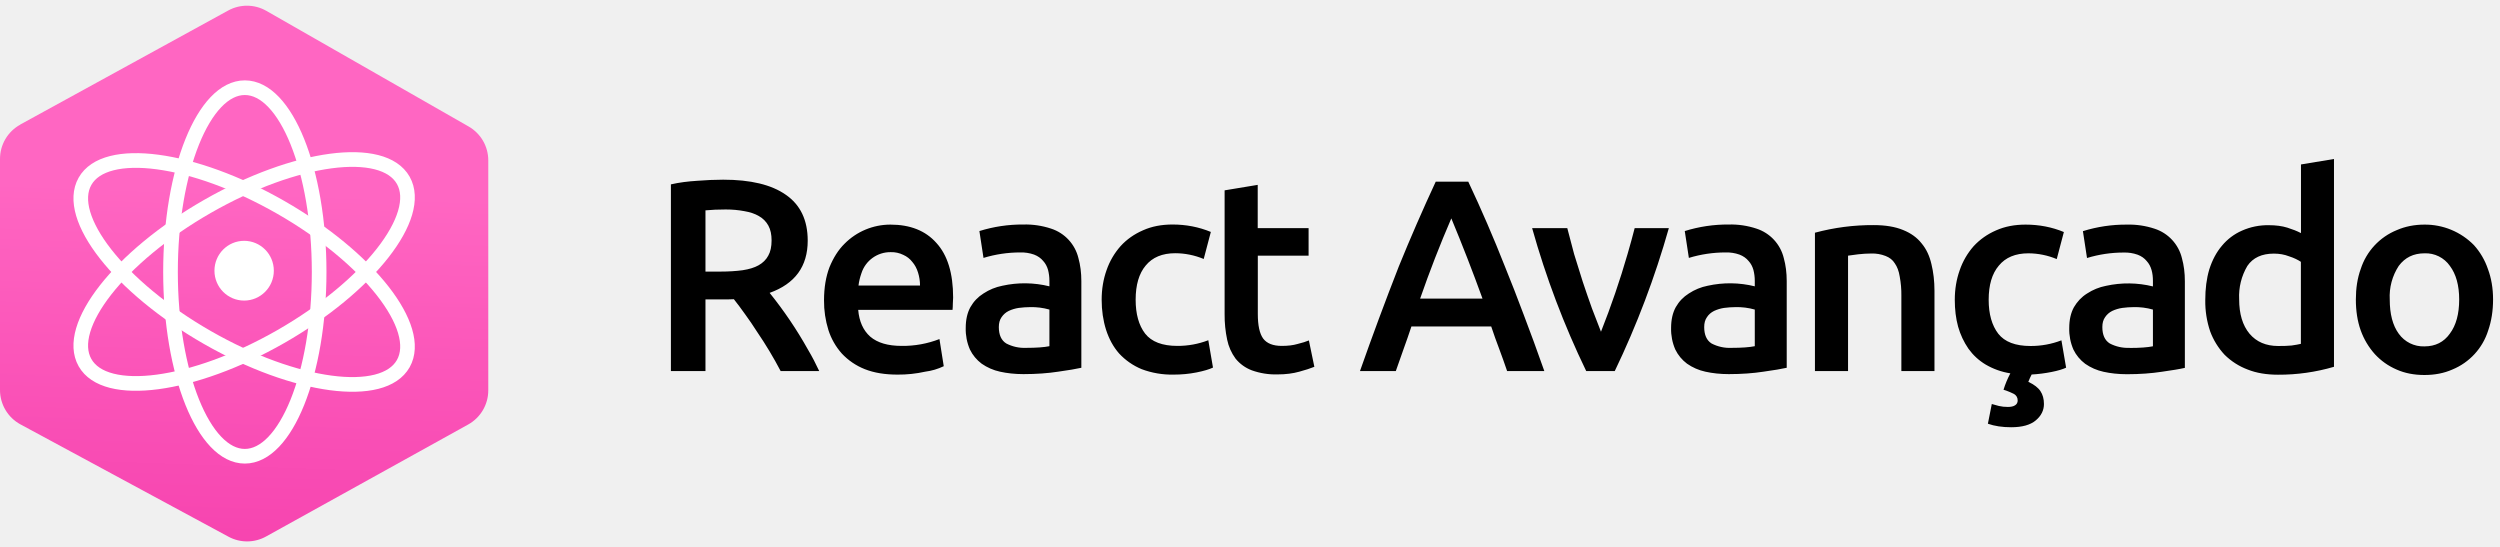
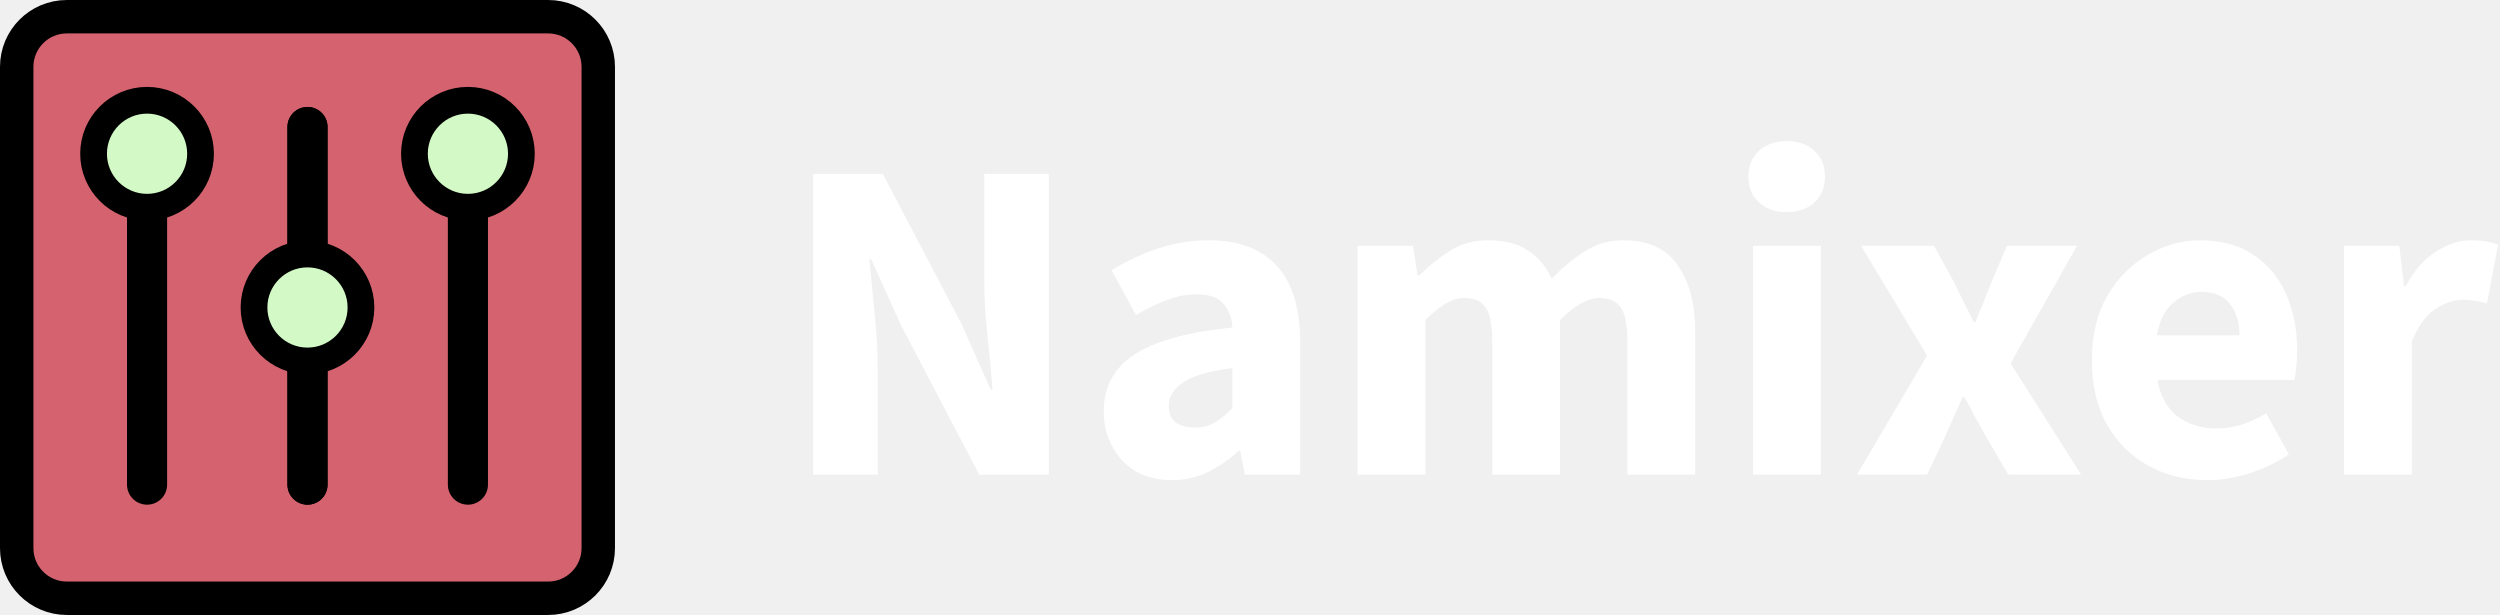
- <svg xmlns="http://www.w3.org/2000/svg" fill="none" viewBox="0 0 256 56">
-   <path d="M2.08 12.75L23.36 1.08a4 4 0 013.91.03L48 12.96A4 4 0 0150 16.43v23.54a4 4 0 01-2.06 3.5l-20.7 11.47a4 4 0 01-3.84.02L2.1 43.46A4 4 0 010 39.94V16.26a4 4 0 012.08-3.5z" fill="url(#paint0_linear)" />
-   <ellipse rx="7.65" ry="18.78" transform="matrix(-.49197 .87061 .8678 .49693 25 27.9)" stroke="#fff" stroke-width="1.5" />
-   <ellipse rx="7.65" ry="18.78" transform="matrix(-.49197 -.87061 .8678 -.49693 25 27.8)" stroke="#fff" stroke-width="1.5" />
-   <ellipse cx="25.07" cy="27.85" rx="7.61" ry="18.87" transform="rotate(180 25.07 27.85)" stroke="#fff" stroke-width="1.5" />
-   <ellipse cx="25.01" cy="27.73" rx="3.06" ry="3.04" transform="rotate(-90 25 27.73)" fill="#fff" />
-   <path d="M74.06 18.4c2.8 0 4.93.51 6.4 1.54 1.5 1.03 2.25 2.6 2.25 4.7 0 2.64-1.3 4.42-3.9 5.35a41.65 41.65 0 013.92 5.8c.44.74.82 1.48 1.16 2.21h-3.95a40.42 40.42 0 00-2.4-4c-.42-.66-.83-1.26-1.24-1.82-.41-.58-.8-1.1-1.15-1.54l-.67.02h-2.24V38H68.7V18.88c.86-.2 1.77-.31 2.74-.37a34.3 34.3 0 012.6-.11zm.25 3.05c-.75 0-1.44.03-2.07.09v6.27h1.54c.86 0 1.61-.05 2.27-.14.65-.1 1.19-.26 1.62-.5.45-.25.78-.58 1-.99.23-.4.34-.93.34-1.56 0-.6-.1-1.1-.33-1.52a2.47 2.47 0 00-.98-.98c-.41-.24-.9-.4-1.49-.5-.58-.11-1.21-.17-1.9-.17zm10.07 9.3c0-1.29.19-2.42.56-3.39.4-.97.9-1.77 1.54-2.4a6.6 6.6 0 014.7-1.96c2.02 0 3.59.62 4.7 1.87 1.15 1.25 1.72 3.12 1.72 5.6l-.03.64c0 .23-.01.43-.03.62h-9.66c.1 1.17.5 2.09 1.23 2.74.75.64 1.82.95 3.22.95a10.35 10.35 0 003.87-.7l.44 2.78a6.26 6.26 0 01-1.9.56 12.6 12.6 0 01-2.83.3c-1.29 0-2.4-.18-3.36-.56a6.48 6.48 0 01-2.35-1.6 6.7 6.7 0 01-1.37-2.4 9.97 9.97 0 01-.45-3.05zm9.83-1.51c0-.47-.07-.9-.2-1.32-.13-.43-.33-.8-.59-1.1a2.37 2.37 0 00-.92-.72 2.73 2.73 0 00-1.29-.28 3.11 3.11 0 00-3 2.16c-.14.4-.25.83-.3 1.26h6.3zm10.87 6.38c1.05 0 1.84-.06 2.38-.17V31.7a6.63 6.63 0 00-1.99-.25c-.37 0-.75.03-1.15.08a3.7 3.7 0 00-1.03.31c-.3.15-.54.36-.73.64-.19.27-.28.6-.28 1.01 0 .8.25 1.36.76 1.68a4 4 0 002.04.45zm-.28-12.63a8.3 8.3 0 012.83.42 4.21 4.21 0 012.8 3.02c.2.72.3 1.5.3 2.36v8.87c-.52.12-1.31.25-2.37.4-1.05.16-2.23.25-3.56.25-.88 0-1.68-.09-2.4-.25a5.2 5.2 0 01-1.88-.82 4 4 0 01-1.2-1.45 5.2 5.2 0 01-.43-2.21c0-.84.16-1.55.48-2.13.33-.58.78-1.05 1.34-1.4a5.4 5.4 0 011.93-.79 10.55 10.55 0 014.82.06v-.56c0-.4-.05-.77-.14-1.12-.1-.35-.26-.66-.5-.92-.23-.28-.54-.5-.93-.65a3.89 3.89 0 00-1.43-.22 12.8 12.8 0 00-3.75.56l-.42-2.75a14.7 14.7 0 014.5-.67zm8.01 7.7c0-1.08.17-2.09.5-3.02a7.3 7.3 0 011.44-2.47c.63-.69 1.4-1.23 2.3-1.62.89-.4 1.9-.59 3.02-.59 1.38 0 2.68.25 3.92.76l-.73 2.77a7.6 7.6 0 00-2.92-.59c-1.32 0-2.33.42-3.02 1.26-.69.82-1.03 1.99-1.03 3.5 0 1.46.32 2.62.97 3.47.66.84 1.76 1.26 3.3 1.26a8.7 8.7 0 003.17-.58l.48 2.8c-.38.18-.94.35-1.7.5-.76.15-1.53.22-2.33.22a8.79 8.79 0 01-3.28-.56 6.58 6.58 0 01-2.3-1.6c-.6-.68-1.04-1.5-1.34-2.43-.3-.95-.45-1.98-.45-3.08zm12.6-11.2l3.38-.56v4.43H134v2.82h-5.2v5.97c0 1.17.18 2.01.55 2.52.38.5 1.01.75 1.9.75.62 0 1.16-.06 1.63-.2.49-.12.87-.24 1.15-.36l.56 2.7c-.4.16-.9.33-1.54.5-.64.18-1.38.28-2.24.28a7.2 7.2 0 01-2.63-.42 3.92 3.92 0 01-1.66-1.2 4.94 4.94 0 01-.86-1.94 12.2 12.2 0 01-.26-2.6V19.49zM154.33 38c-.26-.77-.53-1.52-.81-2.27-.28-.74-.56-1.51-.82-2.3h-8.17a83.8 83.8 0 01-.81 2.33l-.79 2.24h-3.67a333.28 333.28 0 013.98-10.72 195.8 195.8 0 013.78-8.68h3.33a144.25 144.25 0 013.75 8.68c.64 1.56 1.28 3.23 1.94 4.98.67 1.75 1.37 3.67 2.1 5.74h-3.81zm-5.71-15.65a120.1 120.1 0 00-3.2 8.23h6.39a187.52 187.52 0 00-3.2-8.23zM162.43 38a88.45 88.45 0 01-5.54-14.64h3.6l.7 2.66.88 2.82c.31.94.63 1.85.95 2.75l.92 2.38a87.54 87.54 0 002.72-7.95c.28-.96.52-1.84.73-2.66h3.5A91.1 91.1 0 01165.35 38h-2.92zm14.88-2.38c1.04 0 1.84-.06 2.38-.17V31.7a6.63 6.63 0 00-1.99-.25c-.37 0-.75.03-1.15.08a3.7 3.7 0 00-1.03.31c-.3.15-.55.36-.73.64-.19.27-.28.6-.28 1.01 0 .8.25 1.36.75 1.68a4 4 0 002.05.45zm-.28-12.63a8.3 8.3 0 012.83.42 4.21 4.21 0 012.8 3.02c.2.72.3 1.5.3 2.36v8.87c-.52.12-1.31.25-2.38.4-1.04.16-2.23.25-3.55.25-.88 0-1.68-.09-2.4-.25a5.2 5.2 0 01-1.88-.82 4 4 0 01-1.2-1.45 5.2 5.2 0 01-.43-2.21c0-.84.16-1.55.48-2.13.33-.58.78-1.05 1.34-1.4a5.4 5.4 0 011.93-.79 10.55 10.55 0 014.82.06v-.56c0-.4-.05-.77-.14-1.12-.1-.35-.26-.66-.5-.92-.23-.28-.54-.5-.93-.65a3.89 3.89 0 00-1.43-.22 12.8 12.8 0 00-3.75.56l-.42-2.75a14.7 14.7 0 014.5-.67zm8.82.84a22.64 22.64 0 016.02-.78c1.2 0 2.2.17 3 .5.8.32 1.44.78 1.9 1.37.49.58.82 1.3 1.01 2.13.2.82.31 1.73.31 2.72V38h-3.39v-7.7a10 10 0 00-.17-1.99c-.09-.56-.26-1-.5-1.34-.22-.36-.54-.6-.95-.76a3.7 3.7 0 00-1.46-.25c-.43 0-.88.03-1.34.08l-1.04.14V38h-3.39V23.83zM207.7 39.1c.6.28 1.01.6 1.24.95.24.36.36.8.36 1.32 0 .65-.28 1.21-.84 1.68-.56.47-1.4.7-2.52.7-.9 0-1.7-.12-2.38-.36l.4-2.02.72.2c.3.07.6.1.92.1.32 0 .56-.05.73-.16a.55.55 0 00.28-.5c0-.3-.13-.53-.4-.68a7.14 7.14 0 00-.77-.33l-.28-.09a9.54 9.54 0 01.7-1.68 7.19 7.19 0 01-2.53-.9 5.87 5.87 0 01-1.76-1.62 7.66 7.66 0 01-1.06-2.26c-.23-.84-.34-1.76-.34-2.75 0-1.08.17-2.09.5-3.02a7.3 7.3 0 011.43-2.47c.64-.69 1.4-1.23 2.3-1.62.9-.4 1.9-.59 3.02-.59 1.38 0 2.7.25 3.92.76l-.73 2.77a7.6 7.6 0 00-2.9-.59c-1.33 0-2.34.42-3.03 1.26-.7.82-1.04 1.99-1.04 3.5 0 1.46.33 2.62.98 3.47.66.84 1.76 1.26 3.3 1.26a8.7 8.7 0 003.17-.58l.48 2.8c-.34.16-.83.31-1.49.44-.65.13-1.33.22-2.04.26a7.65 7.65 0 00-.34.75zm10.38-3.47c1.05 0 1.84-.06 2.38-.17V31.7a6.63 6.63 0 00-1.99-.25c-.37 0-.75.03-1.14.08a3.7 3.7 0 00-1.04.31c-.3.15-.54.36-.73.64-.19.27-.28.6-.28 1.01 0 .8.25 1.36.76 1.68a4 4 0 002.04.45zm-.28-12.63a8.3 8.3 0 012.83.42 4.21 4.21 0 012.8 3.02c.2.72.3 1.5.3 2.36v8.87c-.51.12-1.3.25-2.37.4-1.05.16-2.23.25-3.56.25-.88 0-1.68-.09-2.4-.25a5.2 5.2 0 01-1.88-.82 4 4 0 01-1.2-1.45 5.2 5.2 0 01-.43-2.21c0-.84.16-1.55.48-2.13.34-.58.78-1.05 1.34-1.4a5.4 5.4 0 011.94-.79 10.55 10.55 0 014.81.06v-.56c0-.4-.04-.77-.14-1.12-.1-.35-.26-.66-.5-.92-.23-.28-.53-.5-.93-.65a3.89 3.89 0 00-1.42-.22 12.8 12.8 0 00-3.76.56l-.42-2.75a14.7 14.7 0 014.5-.67zm11.49 7.65c0 1.49.35 2.67 1.06 3.52.71.84 1.69 1.26 2.94 1.26.54 0 1-.01 1.37-.05.4-.06.71-.11.95-.17v-8.4c-.3-.2-.7-.4-1.2-.56-.49-.19-1-.28-1.57-.28-1.23 0-2.14.42-2.71 1.26a6.09 6.09 0 00-.84 3.42zm9.71 6.91a20.01 20.01 0 01-5.74.81c-1.16 0-2.2-.17-3.1-.53a6.7 6.7 0 01-2.36-1.51 7.15 7.15 0 01-1.48-2.4 9.54 9.54 0 01-.5-3.2c0-1.16.13-2.2.41-3.14.3-.95.73-1.76 1.3-2.43a5.54 5.54 0 012.04-1.54 6.5 6.5 0 012.77-.56c.7 0 1.33.08 1.88.25.54.17 1 .35 1.4.56v-7.03l3.38-.56v21.28zm16.29-6.89c0 1.16-.17 2.22-.5 3.17a6.38 6.38 0 01-3.67 4c-.86.38-1.81.56-2.86.56-1.04 0-2-.18-2.85-.56-.86-.37-1.6-.9-2.22-1.57a7.36 7.36 0 01-1.45-2.43c-.34-.95-.5-2-.5-3.17 0-1.15.16-2.2.5-3.13a6.42 6.42 0 013.7-3.98c.85-.37 1.8-.56 2.82-.56a7.01 7.01 0 015.07 2.1 7 7 0 011.43 2.44c.35.93.53 1.98.53 3.13zm-3.47 0c0-1.45-.32-2.6-.95-3.44a3.02 3.02 0 00-2.6-1.29c-1.13 0-2 .43-2.64 1.29a5.71 5.71 0 00-.92 3.44c0 1.48.3 2.65.92 3.5a3.1 3.1 0 002.63 1.3c1.12 0 1.99-.44 2.6-1.3.64-.85.96-2.02.96-3.5z" fill="#000000" />
-   <defs>
-     <linearGradient id="paint0_linear" x1="24" y1="76" x2="26" y2="19.5" gradientUnits="userSpaceOnUse">
-       <stop stop-color="#F231A5" />
-       <stop offset="1" stop-color="#FF66C2" />
-     </linearGradient>
-   </defs>
+ <svg xmlns="http://www.w3.org/2000/svg" width="374" height="92" viewBox="0 0 374 92" fill="none">
+   <path d="M121.646 71V26.012H132.065L143.795 48.368L148.211 58.304H148.487C148.303 55.912 148.05 53.244 147.728 50.3C147.406 47.356 147.245 44.55 147.245 41.882V26.012H156.905V71H146.486L134.756 48.575L130.34 38.777H130.064C130.294 41.261 130.547 43.929 130.823 46.781C131.145 49.633 131.306 52.393 131.306 55.061V71H121.646ZM175.33 71.828C172.202 71.828 169.718 70.839 167.878 68.861C166.038 66.837 165.118 64.376 165.118 61.478C165.118 57.89 166.636 55.084 169.672 53.06C172.708 51.036 177.607 49.679 184.369 48.989C184.277 47.471 183.817 46.275 182.989 45.401C182.207 44.481 180.873 44.021 178.987 44.021C177.561 44.021 176.112 44.297 174.64 44.849C173.168 45.401 171.604 46.16 169.948 47.126L166.291 40.433C168.453 39.099 170.753 38.018 173.191 37.19C175.675 36.362 178.251 35.948 180.919 35.948C185.289 35.948 188.647 37.213 190.993 39.743C193.339 42.273 194.512 46.16 194.512 51.404V71H186.232L185.542 67.481H185.266C183.84 68.769 182.299 69.827 180.643 70.655C179.033 71.437 177.262 71.828 175.33 71.828ZM178.78 63.962C179.93 63.962 180.919 63.709 181.747 63.203C182.621 62.651 183.495 61.938 184.369 61.064V55.061C180.781 55.521 178.297 56.257 176.917 57.269C175.537 58.235 174.847 59.385 174.847 60.719C174.847 61.823 175.192 62.651 175.882 63.203C176.618 63.709 177.584 63.962 178.78 63.962ZM203.092 71V36.776H211.372L212.062 41.192H212.338C213.764 39.766 215.282 38.547 216.892 37.535C218.502 36.477 220.434 35.948 222.688 35.948C225.126 35.948 227.081 36.454 228.553 37.466C230.071 38.432 231.267 39.835 232.141 41.675C233.659 40.111 235.269 38.777 236.971 37.673C238.673 36.523 240.651 35.948 242.905 35.948C246.585 35.948 249.276 37.19 250.978 39.674C252.726 42.112 253.6 45.47 253.6 49.748V71H243.457V51.059C243.457 48.575 243.112 46.873 242.422 45.953C241.778 45.033 240.72 44.573 239.248 44.573C237.546 44.573 235.591 45.677 233.383 47.885V71H223.24V51.059C223.24 48.575 222.895 46.873 222.205 45.953C221.561 45.033 220.503 44.573 219.031 44.573C217.329 44.573 215.397 45.677 213.235 47.885V71H203.092ZM262.254 71V36.776H272.397V71H262.254ZM267.291 31.739C265.589 31.739 264.209 31.256 263.151 30.29C262.093 29.324 261.564 28.036 261.564 26.426C261.564 24.816 262.093 23.528 263.151 22.562C264.209 21.596 265.589 21.113 267.291 21.113C268.993 21.113 270.373 21.596 271.431 22.562C272.489 23.528 273.018 24.816 273.018 26.426C273.018 28.036 272.489 29.324 271.431 30.29C270.373 31.256 268.993 31.739 267.291 31.739ZM277.804 71L288.292 53.198L278.425 36.776H289.327L292.363 42.296C292.823 43.262 293.306 44.251 293.812 45.263C294.318 46.229 294.801 47.195 295.261 48.161H295.537C295.905 47.195 296.296 46.229 296.71 45.263C297.124 44.251 297.515 43.262 297.883 42.296L300.229 36.776H310.717L300.781 54.371L311.338 71H300.436L297.124 65.342C296.572 64.376 296.02 63.387 295.468 62.375C294.962 61.363 294.433 60.374 293.881 59.408H293.605C293.191 60.374 292.754 61.363 292.294 62.375C291.834 63.341 291.397 64.33 290.983 65.342L288.292 71H277.804ZM330.265 71.828C326.999 71.828 324.055 71.115 321.433 69.689C318.811 68.263 316.741 66.216 315.223 63.548C313.705 60.88 312.946 57.66 312.946 53.888C312.946 50.162 313.705 46.965 315.223 44.297C316.787 41.629 318.811 39.582 321.295 38.156C323.779 36.684 326.378 35.948 329.092 35.948C332.358 35.948 335.049 36.684 337.165 38.156C339.327 39.582 340.937 41.537 341.995 44.021C343.099 46.459 343.651 49.242 343.651 52.37C343.651 53.244 343.605 54.118 343.513 54.992C343.421 55.82 343.329 56.441 343.237 56.855H322.744C323.204 59.339 324.239 61.179 325.849 62.375C327.459 63.525 329.391 64.1 331.645 64.1C334.083 64.1 336.544 63.341 339.028 61.823L342.409 67.964C340.661 69.16 338.706 70.103 336.544 70.793C334.382 71.483 332.289 71.828 330.265 71.828ZM322.675 50.162H335.026C335.026 48.276 334.566 46.735 333.646 45.539C332.772 44.297 331.323 43.676 329.299 43.676C327.735 43.676 326.332 44.228 325.09 45.332C323.848 46.39 323.043 48 322.675 50.162ZM350.66 71V36.776H358.94L359.63 42.779H359.906C361.148 40.479 362.643 38.777 364.391 37.673C366.139 36.523 367.887 35.948 369.635 35.948C370.601 35.948 371.406 36.017 372.05 36.155C372.694 36.247 373.246 36.408 373.706 36.638L372.05 45.401C371.452 45.217 370.854 45.079 370.256 44.987C369.704 44.895 369.06 44.849 368.324 44.849C367.036 44.849 365.679 45.332 364.253 46.298C362.873 47.218 361.723 48.828 360.803 51.128V71H350.66Z" fill="white" />
+   <rect x="2.5" y="2.5" width="87" height="87" rx="7.5" fill="#D5636F" stroke="black" stroke-width="5" />
+   <path d="M22 19V72.5" stroke="black" stroke-width="6" stroke-linecap="round" />
+   <path d="M46 19V72.5" stroke="black" stroke-width="6" stroke-linecap="round" />
+   <path d="M46 19V72.5" stroke="black" stroke-width="6" stroke-linecap="round" />
+   <path d="M70 19V72.5" stroke="black" stroke-width="6" stroke-linecap="round" />
+   <circle cx="22" cy="23" r="8" fill="#D3FAC6" stroke="black" stroke-width="4" />
+   <circle cx="46" cy="46" r="8" fill="#D3FAC6" stroke="black" stroke-width="4" />
+   <circle cx="70" cy="23" r="8" fill="#D3FAC6" stroke="black" stroke-width="4" />
</svg>
